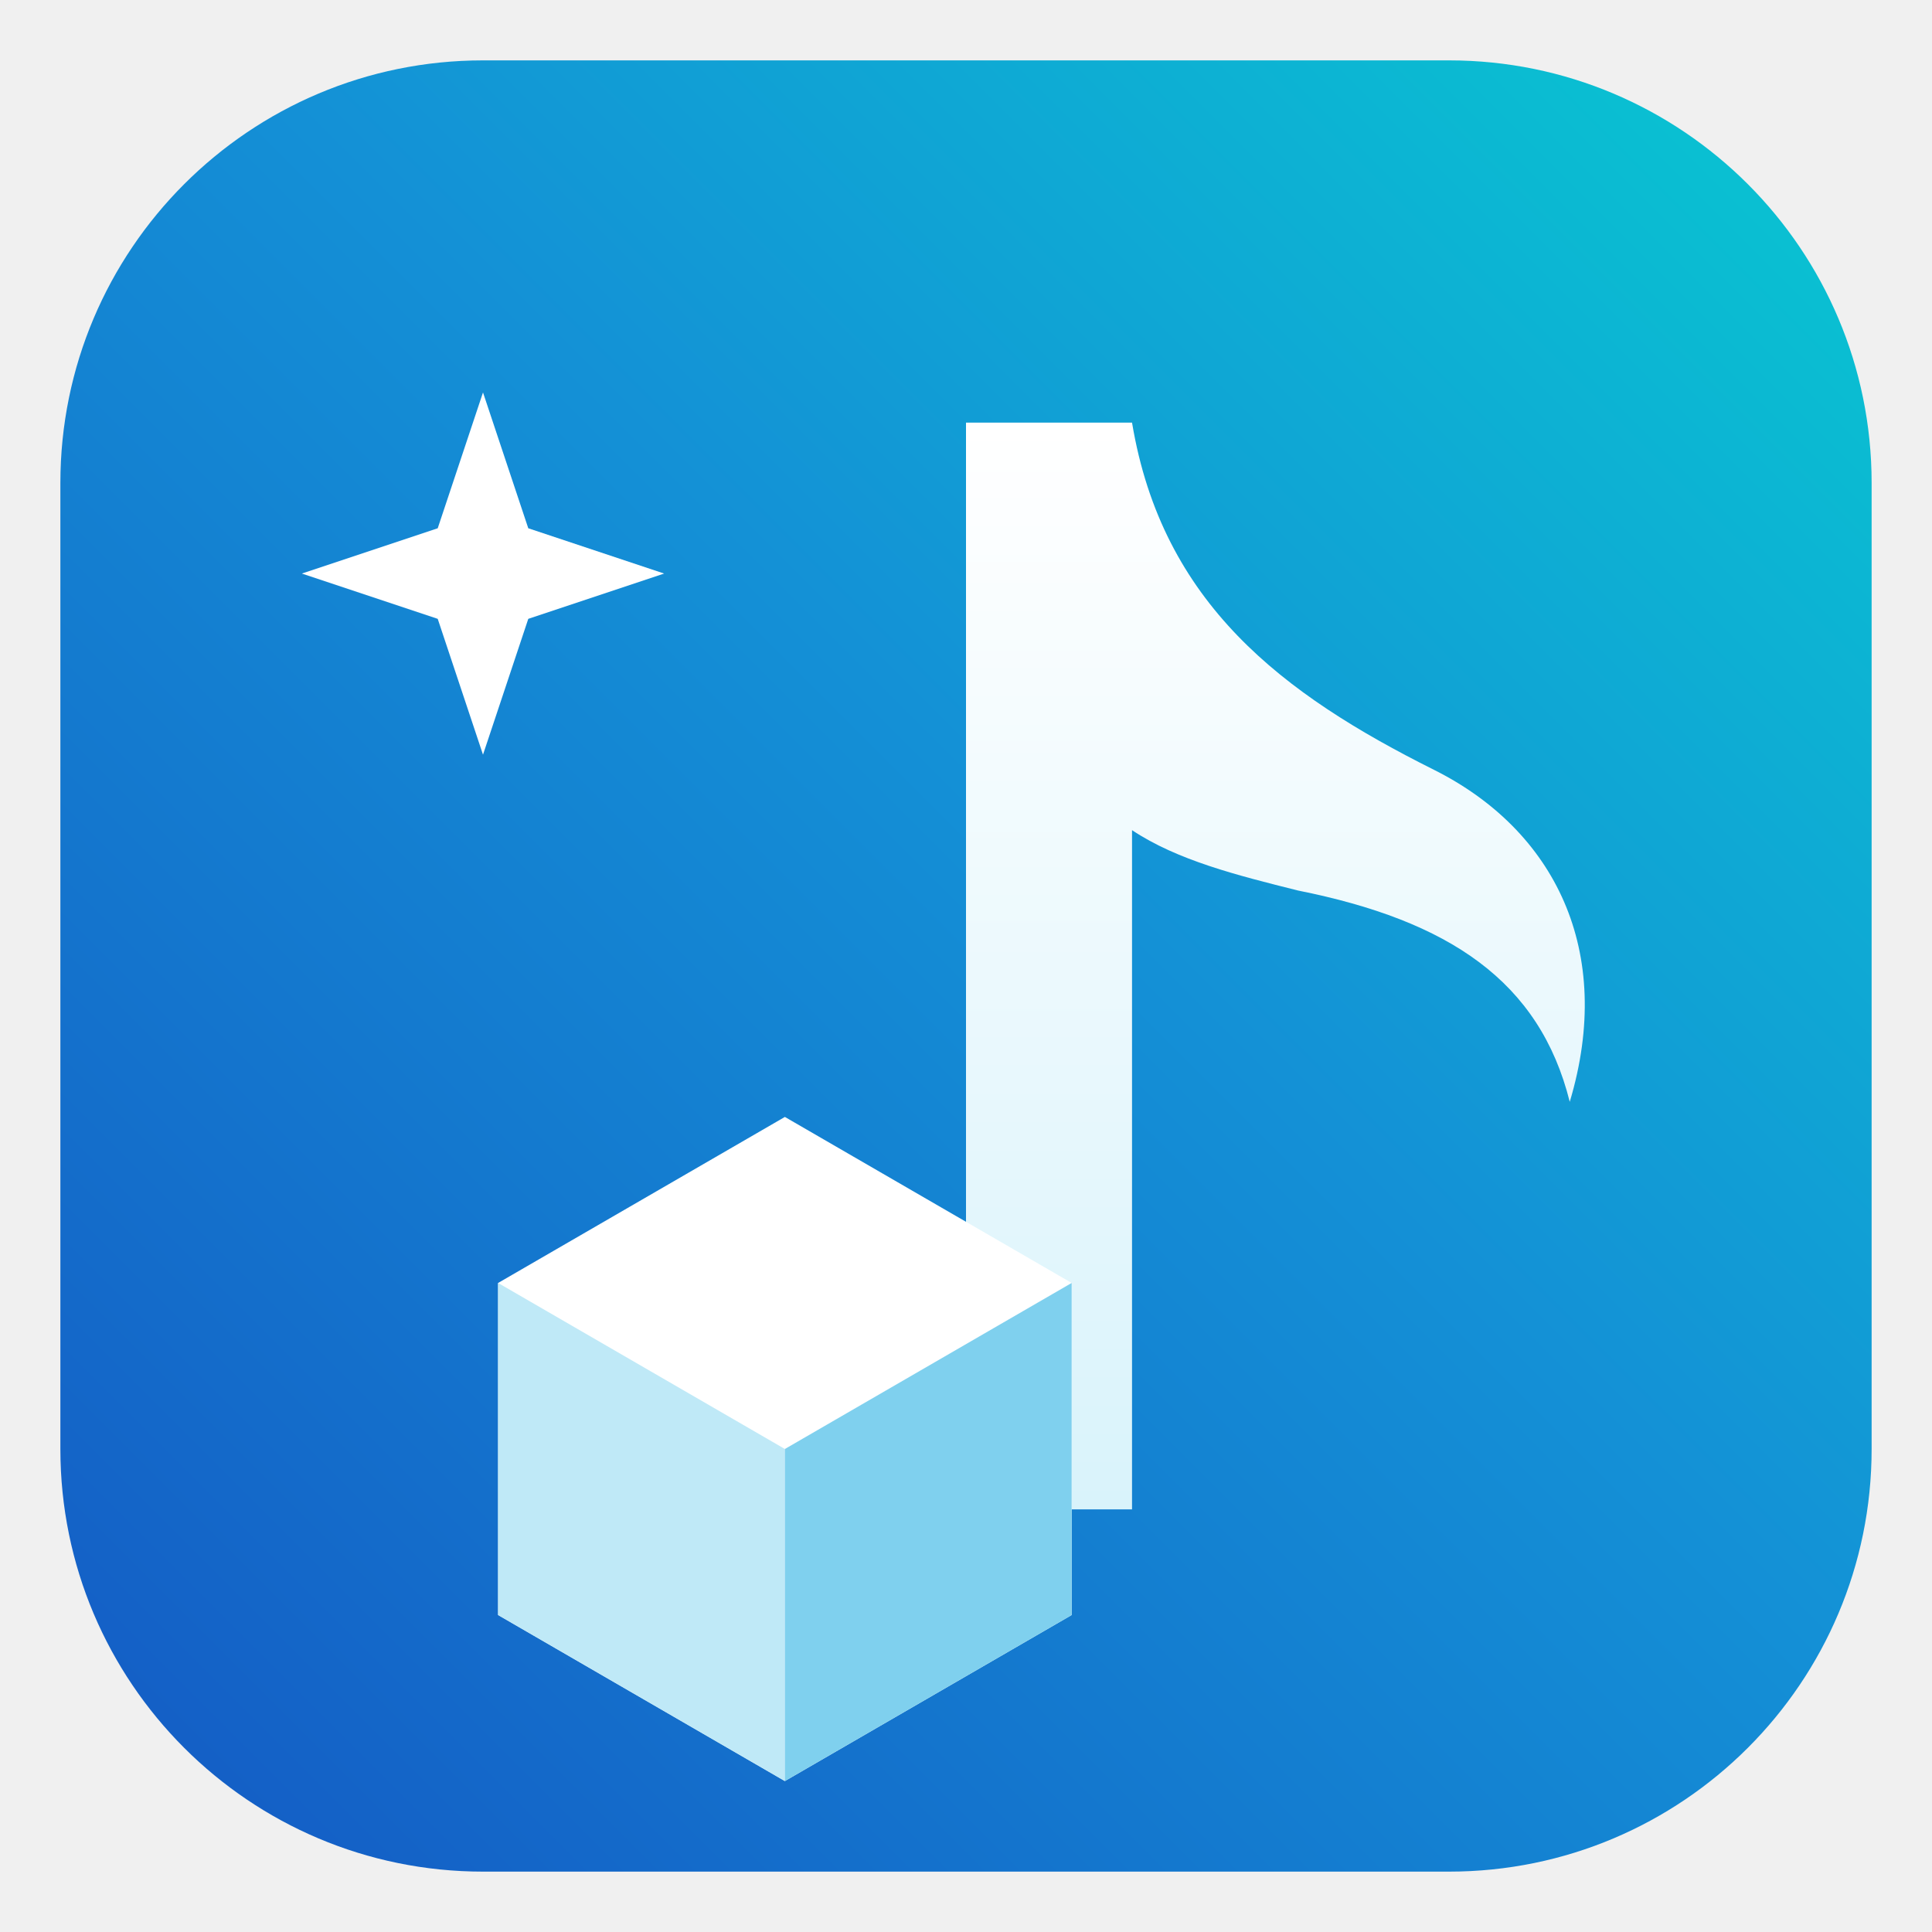
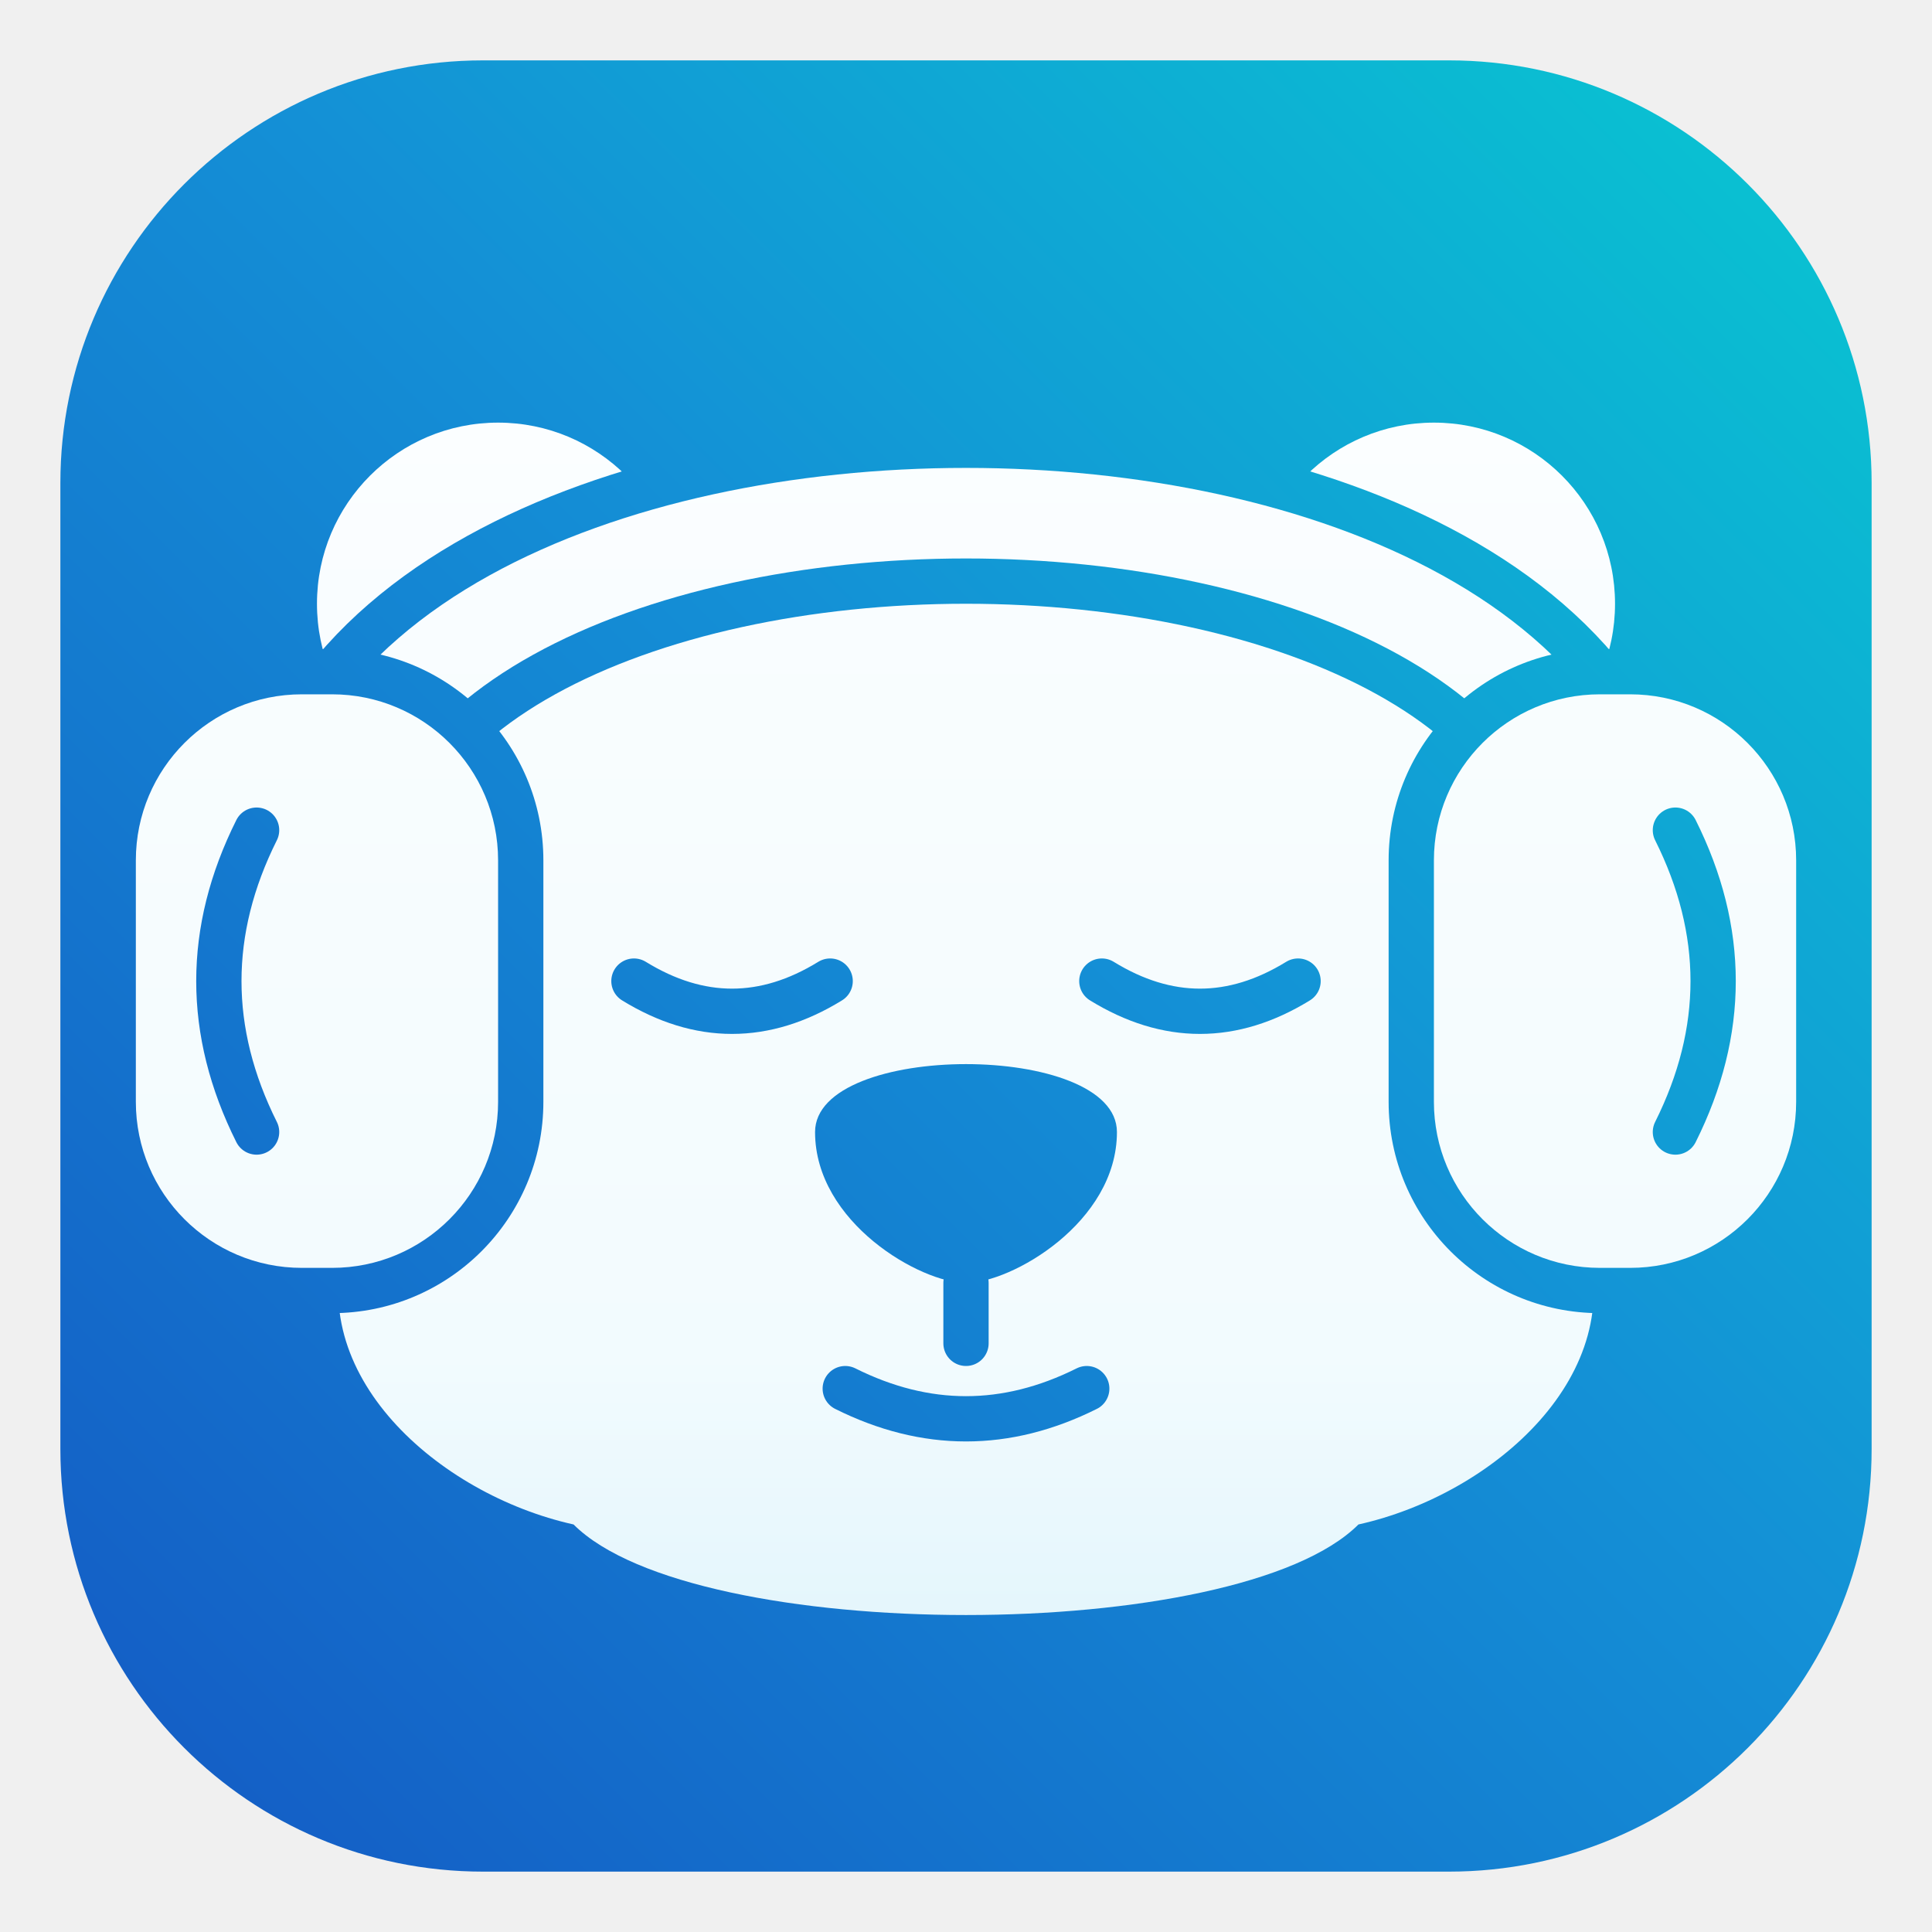
<svg xmlns="http://www.w3.org/2000/svg" viewBox="0 0 128 128">
  <defs>
    <linearGradient id="bg" x1="0" y1="1" x2="1" y2="0">
      <stop offset="0" stop-color="#1459c4" />
-       <stop offset="0.55" stop-color="#1490d6" />
+       <stop offset=".55" stop-color="#1490d6" />
      <stop offset="1" stop-color="#08c8d1" />
    </linearGradient>
-     <linearGradient id="ice" x1="0" y1="0" x2="0" y2="1">
+     <linearGradient id="fur" x1="0" y1="0" x2="0" y2="1">
      <stop offset="0" stop-color="#ffffff" />
-       <stop offset="1" stop-color="#d9f3fb" />
+       <stop offset=".7" stop-color="#f2fbfe" />
+       <stop offset="1" stop-color="#d3f0fa" />
    </linearGradient>
+     <linearGradient id="hp" x1="0" y1="0" x2="0" y2="1">
+       <stop offset="0" stop-color="#d4f3fc" />
+       <stop offset="1" stop-color="#9edcf2" />
+     </linearGradient>
+     <mask id="m" maskUnits="userSpaceOnUse" x="0" y="0" width="128" height="128">
+       <g transform="translate(0 7)">
+         <circle cx="33" cy="33" r="12" fill="white" />
+         <circle cx="33" cy="34" r="5" fill="black" />
+         <circle cx="95" cy="33" r="12" fill="white" />
+         <circle cx="95" cy="34" r="5" fill="black" />
+         <path d="M64 25 C 87 25, 101 37, 103 53 C 109 59, 111 69, 105 75 C 108 84, 99 92, 90 94 C 82 102, 46 102, 38 94 C 29 92, 20 84, 23 75 C 17 69, 19 59, 25 53 C 27 37, 41 25, 64 25 Z" fill="white" stroke="black" stroke-width="6" />
+         <path d="M64 25 C 87 25, 101 37, 103 53 C 109 59, 111 69, 105 75 C 108 84, 99 92, 90 94 C 82 102, 46 102, 38 94 C 29 92, 20 84, 23 75 C 17 69, 19 59, 25 53 C 27 37, 41 25, 64 25 Z" fill="white" />
+         <path d="M54 68 C 54 62, 74 62, 74 68 C 74 74, 67 78, 64 78 C 61 78, 54 74, 54 68 Z" fill="black" />
+         <path d="M64 78 v4 M56 85 q8 4 16 0 M42 58 q6.5 4 13 0 M73 58 q6.5 4 13 0" fill="none" stroke="black" stroke-width="3" stroke-linecap="round" />
+         <path d="M21 54 C 19 18, 109 18, 107 54" fill="none" stroke="black" stroke-width="12" stroke-linecap="round" />
+         <path d="M21 54 C 19 18, 109 18, 107 54" fill="none" stroke="white" stroke-width="6" stroke-linecap="round" />
+         <rect x="6.0" y="36.0" width="30" height="44" rx="14.0" fill="black" />
+         <rect x="9.0" y="39.0" width="24" height="38" rx="11.0" fill="white" />
+         <path d="M17 48 q-5 10 0 20" fill="none" stroke="black" stroke-width="3" stroke-linecap="round" />
+         <rect x="92.0" y="36.0" width="30" height="44" rx="14.0" fill="black" />
+         <rect x="95.0" y="39.0" width="24" height="38" rx="11.0" fill="white" />
+         <path d="M111 48 q5 10 0 20" fill="none" stroke="black" stroke-width="3" stroke-linecap="round" />
+       </g>
+     </mask>
+     <mask id="clip">
+       <rect x="4" y="4" width="120" height="120" rx="28" fill="white" />
+     </mask>
  </defs>
  <rect x="4" y="4" width="120" height="120" rx="28" fill="url(#bg)" />
-   <path d="M64 28 h11 c2 12 10 18 20 23 c8 4 12 12 9 22 c-2-8-8-12-18-14 c-4-1-8-2-11-4 v45 h-11z" fill="url(#ice)" />
-   <g transform="translate(52 96)">
-     <polygon points="0,-22 19,-11 19,11 0,22 -19,11 -19,-11" fill="#ffffff" />
-     <polygon points="0,0 -19,-11 -19,11 0,22" fill="#bfe9f7" />
-     <polygon points="0,0 19,-11 19,11 0,22" fill="#7fd0ee" />
+   <g mask="url(#clip)">
+     <rect width="128" height="128" fill="url(#fur)" mask="url(#m)" />
  </g>
-   <path d="M32 26 l3 9 9 3 -9 3 -3 9 -3-9 -9-3 9-3z" fill="#ffffff" />
</svg>
